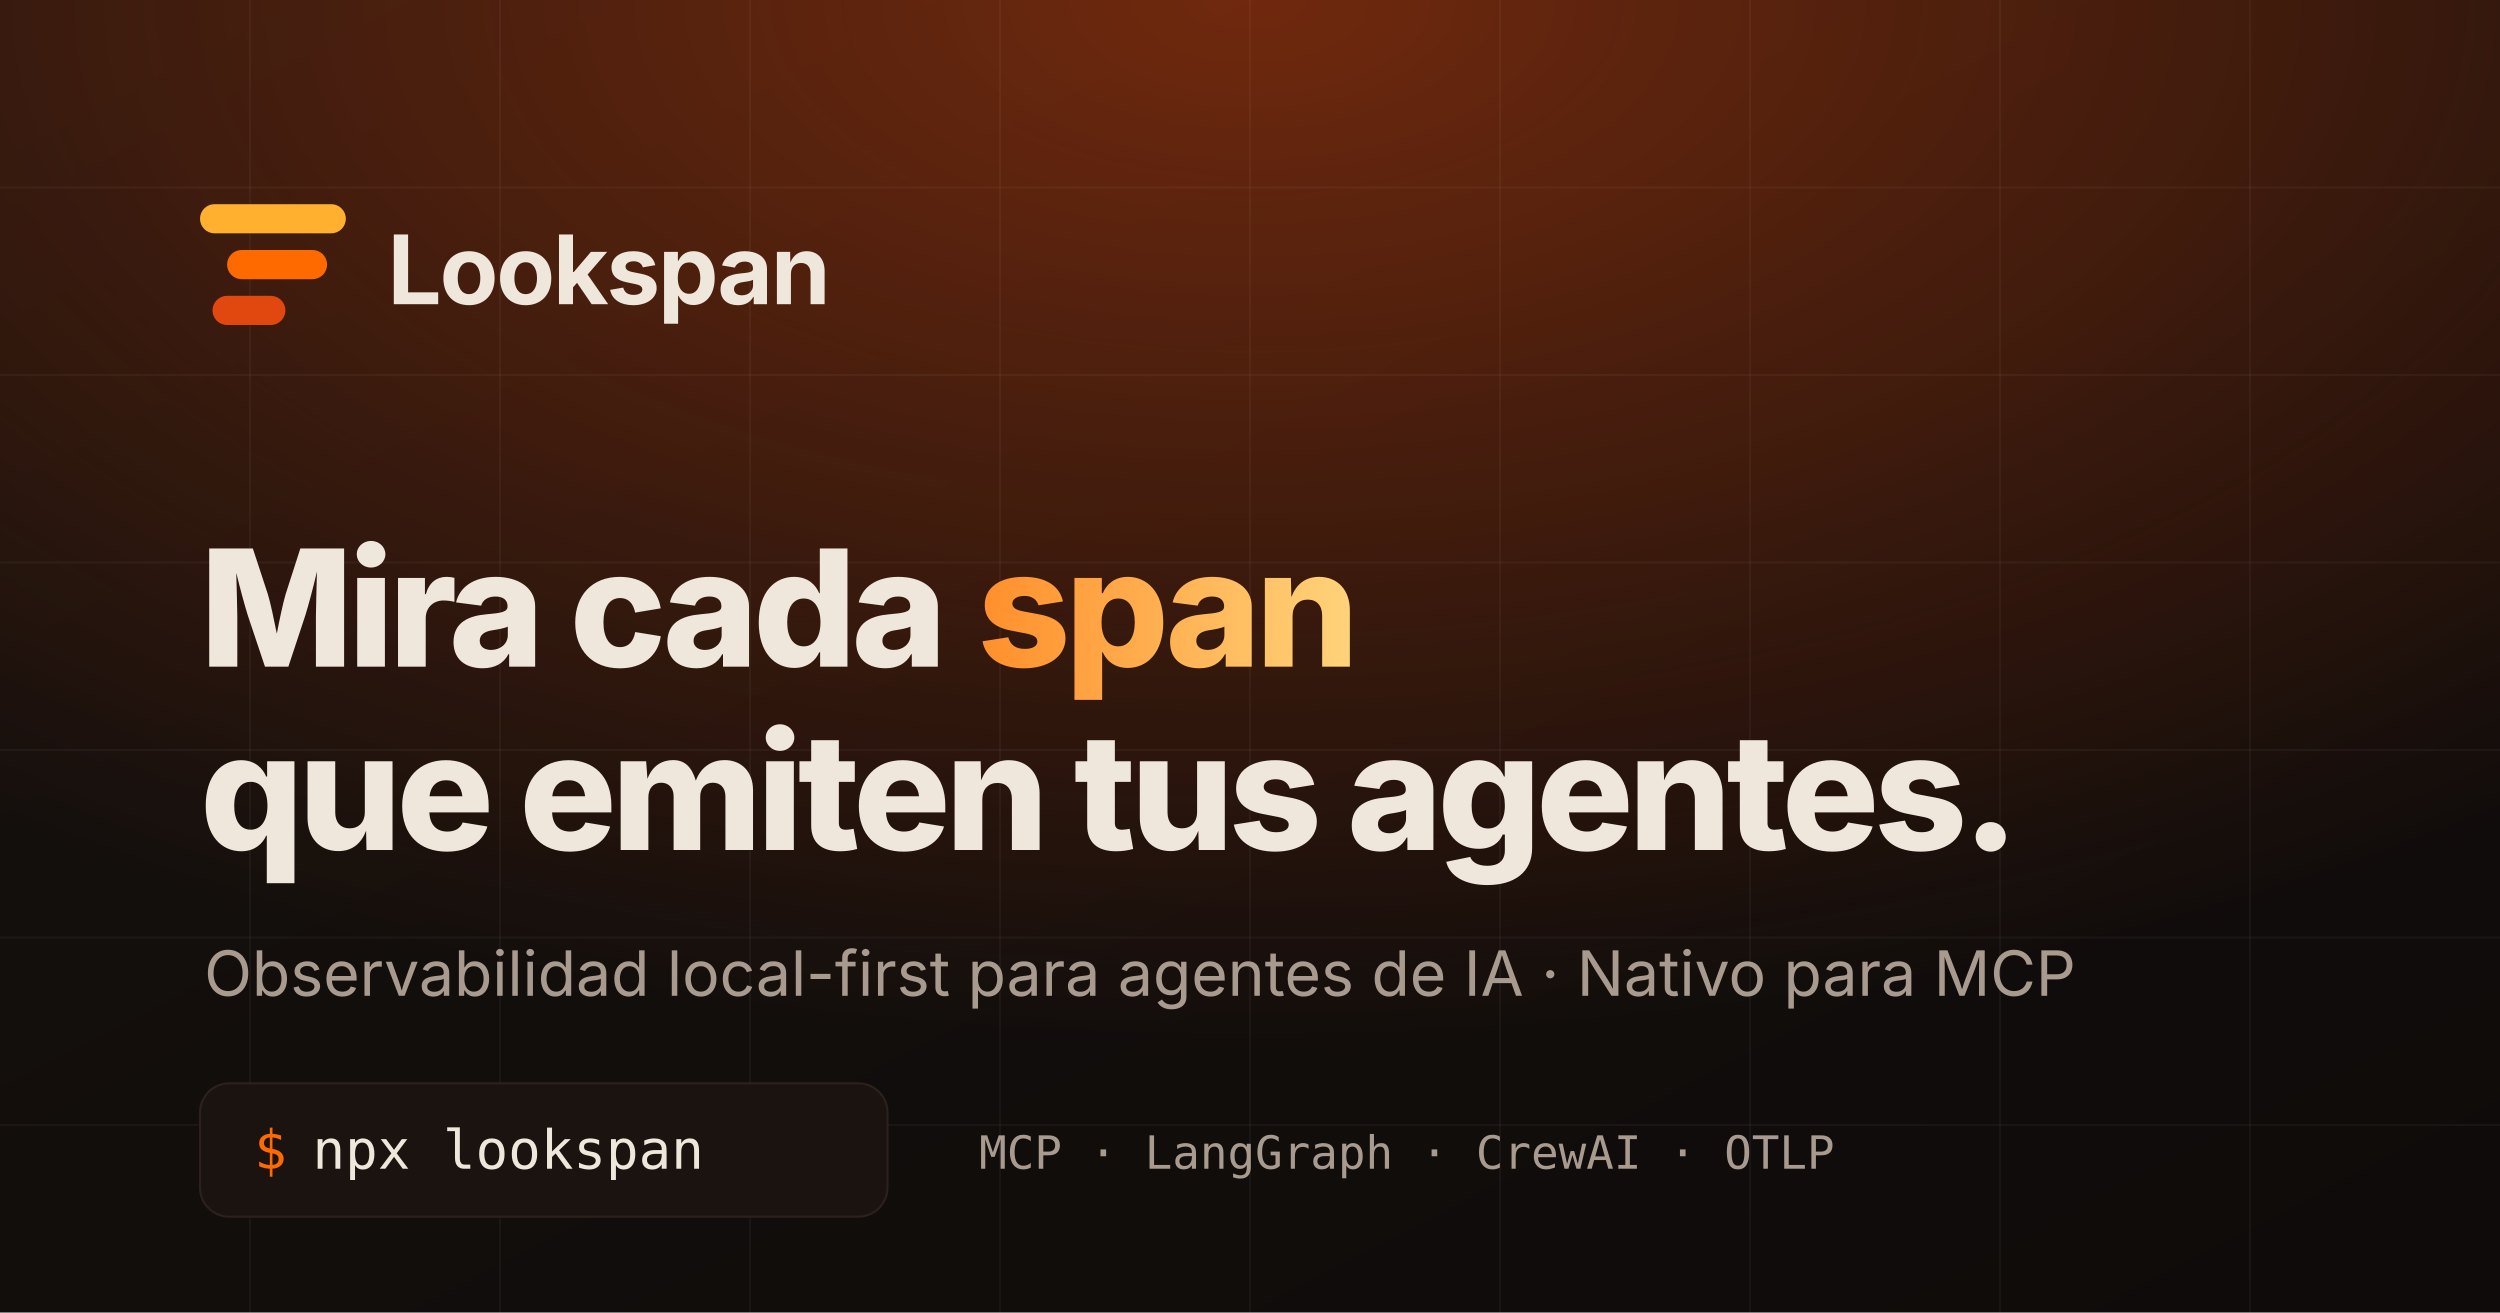
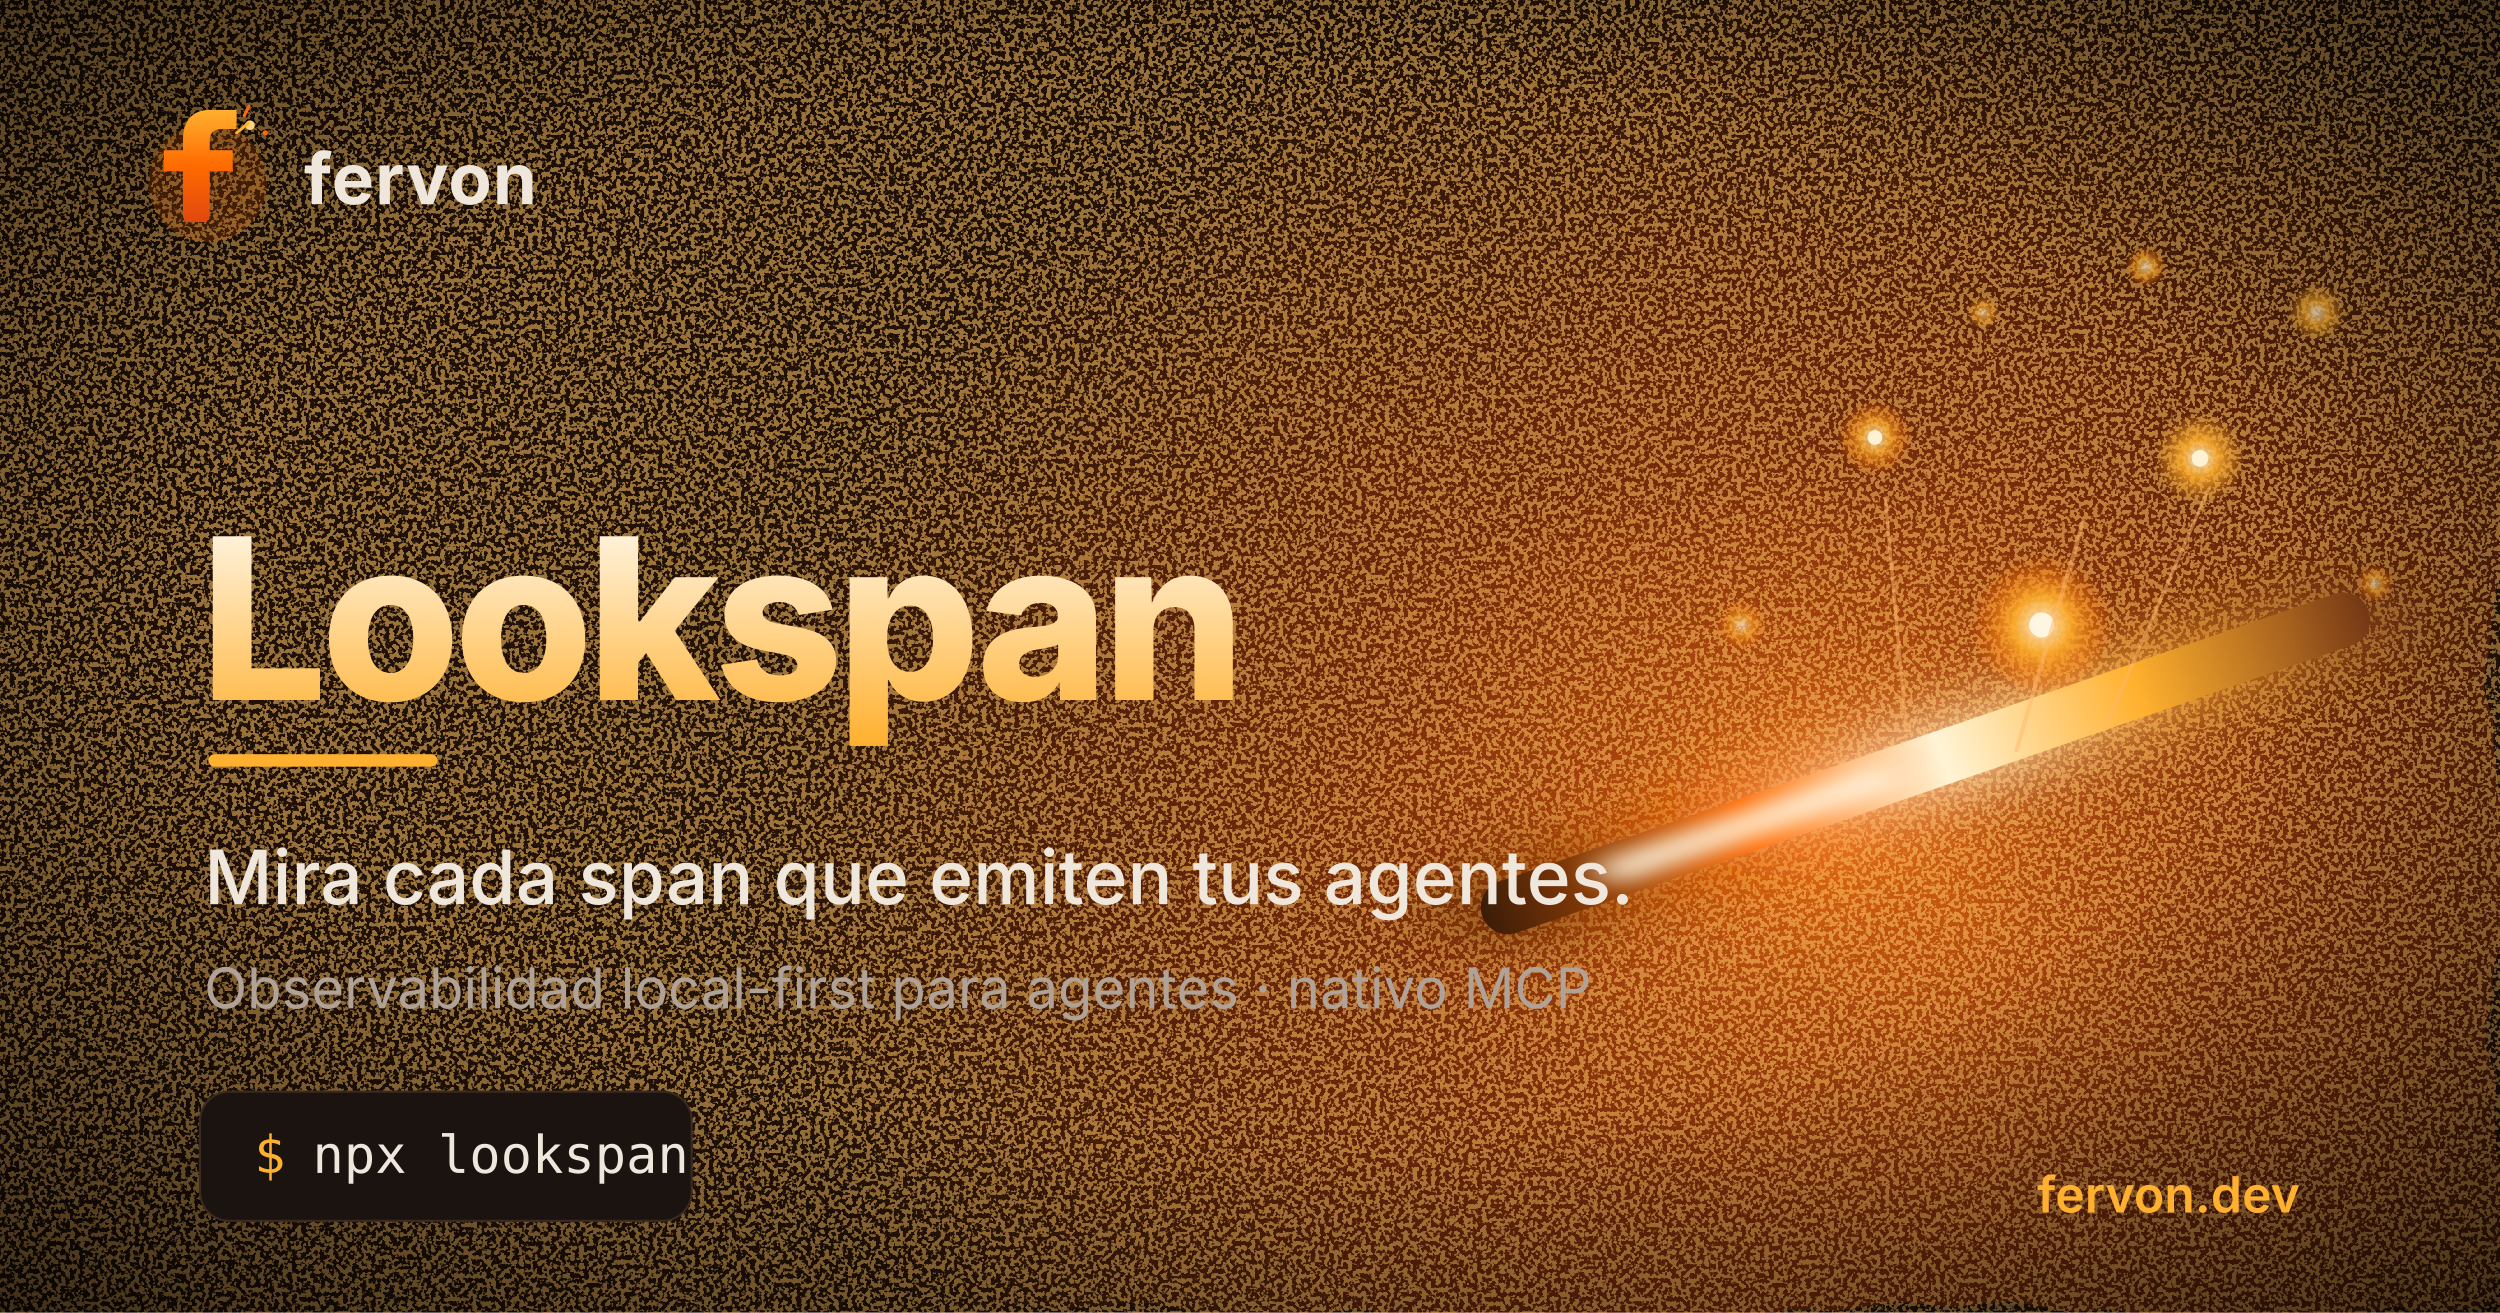
- <svg xmlns="http://www.w3.org/2000/svg" viewBox="0 0 1200 630" width="1200" height="630">
+ <svg xmlns="http://www.w3.org/2000/svg" viewBox="0 0 1200 630" width="1200" height="630" role="img" aria-label="Lookspan — Fervon">
  <defs>
-     <linearGradient id="bg" x1="0" y1="0" x2="1" y2="1">
-       <stop offset="0" stop-color="#16110e" />
-       <stop offset="1" stop-color="#0e0b0a" />
-     </linearGradient>
-     <radialGradient id="glow" cx="0.5" cy="0" r="0.8">
-       <stop offset="0" stop-color="#e0480f" stop-opacity="0.45" />
+     <radialGradient id="bgr" cx="0.66" cy="0.62" r="0.9">
+       <stop offset="0" stop-color="#241308" />
+       <stop offset="0.42" stop-color="#150d09" />
+       <stop offset="1" stop-color="#0a0807" />
+     </radialGradient>
+     <radialGradient id="forge" cx="0.5" cy="0.5" r="0.5">
+       <stop offset="0" stop-color="#ff7a16" stop-opacity="0.85" />
+       <stop offset="0.45" stop-color="#e0480f" stop-opacity="0.40" />
      <stop offset="1" stop-color="#e0480f" stop-opacity="0" />
    </radialGradient>
-     <linearGradient id="txt" x1="0" y1="0" x2="1" y2="0">
-       <stop offset="0" stop-color="#ffb02e" />
-       <stop offset="0.5" stop-color="#ff6a00" />
-       <stop offset="1" stop-color="#ffd37a" />
+     <linearGradient id="billet" x1="0" y1="0" x2="1" y2="0">
+       <stop offset="0" stop-color="#3a1c08" />
+       <stop offset="0.30" stop-color="#ff6a00" />
+       <stop offset="0.52" stop-color="#fff4d6" />
+       <stop offset="0.74" stop-color="#ffb02e" />
+       <stop offset="1" stop-color="#7a3a16" />
    </linearGradient>
+     <linearGradient id="name" x1="0" y1="0" x2="0" y2="1">
+       <stop offset="0" stop-color="#fff1d8" />
+       <stop offset="1" stop-color="#ffb02e" />
+     </linearGradient>
+     <linearGradient id="fi" x1="0" y1="1" x2="0" y2="0">
+       <stop offset="0" stop-color="#E0480F" />
+       <stop offset="0.5" stop-color="#FF6A00" />
+       <stop offset="1" stop-color="#FFB02E" />
+     </linearGradient>
+     <radialGradient id="vig" cx="0.5" cy="0.46" r="0.75">
+       <stop offset="0.55" stop-color="#000" stop-opacity="0" />
+       <stop offset="1" stop-color="#000" stop-opacity="0.62" />
+     </radialGradient>
+     <radialGradient id="spark" cx="0.5" cy="0.5" r="0.5">
+       <stop offset="0" stop-color="#fff6e2" />
+       <stop offset="0.4" stop-color="#ffb02e" />
+       <stop offset="1" stop-color="#ff6a00" stop-opacity="0" />
+     </radialGradient>
+     <radialGradient id="sparkA" cx="0.5" cy="0.5" r="0.5">
+       <stop offset="0" stop-color="#fff6e2" />
+       <stop offset="0.4" stop-color="#FFB02E" />
+       <stop offset="1" stop-color="#FFB02E" stop-opacity="0" />
+     </radialGradient>
+     <filter id="bloom" x="-60%" y="-60%" width="220%" height="220%">
+       <feGaussianBlur stdDeviation="22" />
+     </filter>
+     <filter id="soft" x="-50%" y="-50%" width="200%" height="200%">
+       <feGaussianBlur stdDeviation="7" />
+     </filter>
+     <filter id="embers" x="0" y="0" width="100%" height="100%">
+       <feTurbulence type="fractalNoise" baseFrequency="0.45" numOctaves="2" seed="11" result="n" />
+       <feColorMatrix in="n" type="matrix" values="0 0 0 0 1  0 0 0 0 0.55  0 0 0 0 0.12  0 0 0 14 -6.6" />
+     </filter>
+     <filter id="haze" x="-20%" y="-20%" width="140%" height="140%">
+       <feTurbulence type="fractalNoise" baseFrequency="0.012 0.02" numOctaves="2" seed="4" result="t" />
+       <feDisplacementMap in="SourceGraphic" in2="t" scale="26" />
+     </filter>
  </defs>
-   <rect width="1200" height="630" fill="url(#bg)" />
-   <rect width="1200" height="630" fill="url(#glow)" />
-   <g stroke="#ffffff" stroke-opacity="0.04" stroke-width="1">
-     <path d="M0 90H1200M0 180H1200M0 270H1200M0 360H1200M0 450H1200M0 540H1200" />
-     <path d="M120 0V630M240 0V630M360 0V630M480 0V630M600 0V630M720 0V630M840 0V630M960 0V630M1080 0V630" />
+   <rect width="1200" height="630" fill="url(#bgr)" />
+   <g filter="url(#haze)">
+     <ellipse cx="880" cy="400" rx="520" ry="430" fill="url(#forge)" />
  </g>
-   <g transform="translate(96 96)">
-     <rect x="0" y="2" width="70" height="14" rx="7" fill="#ffb02e" />
-     <rect x="13" y="24" width="48" height="14" rx="7" fill="#ff6a00" />
-     <rect x="6" y="46" width="35" height="14" rx="7" fill="#e0480f" />
+   <rect width="1200" height="630" fill="#ff6a00" opacity="0.06" />
+   <rect width="1200" height="630" filter="url(#embers)" opacity="0.55" />
+   <g transform="rotate(-19 905 372)">
+     <rect x="690" y="356" width="470" height="34" rx="17" fill="url(#billet)" filter="url(#bloom)" opacity="0.9" />
+     <rect x="700" y="360" width="450" height="26" rx="13" fill="url(#billet)" />
+     <rect x="760" y="366" width="150" height="14" rx="7" fill="#fff7e2" opacity="0.85" filter="url(#soft)" />
  </g>
-   <text x="186" y="146" font-family="Inter, sans-serif" font-size="46" font-weight="700" fill="#efe7dc" letter-spacing="-1">Lookspan</text>
-   <text x="96" y="320" font-family="Inter, sans-serif" font-size="78" font-weight="800" fill="#efe7dc" letter-spacing="-2.5">Mira cada <tspan fill="url(#txt)">span</tspan>
-   </text>
-   <text x="96" y="408" font-family="Inter, sans-serif" font-size="78" font-weight="800" fill="#efe7dc" letter-spacing="-2.5">que emiten tus agentes.</text>
-   <text x="98" y="478" font-family="Inter, sans-serif" font-size="30" font-weight="400" fill="#a89a8e">Observabilidad local-first para agentes de IA · Nativo para MCP</text>
-   <rect x="96" y="520" width="330" height="64" rx="14" fill="#1a1310" stroke="#2c211b" />
-   <text x="122" y="561" font-family="'JetBrains Mono', monospace" font-size="26" fill="#ff6a00">$</text>
-   <text x="150" y="561" font-family="'JetBrains Mono', monospace" font-size="26" fill="#efe7dc">npx lookspan</text>
-   <g font-family="'JetBrains Mono', monospace" font-size="22" fill="#a89a8e">
-     <text x="470" y="561">MCP · LangGraph · CrewAI · OTLP</text>
+   <g>
+     <circle cx="980" cy="300" r="34" fill="url(#spark)" opacity="0.9" />
+     <circle cx="980" cy="300" r="6" fill="#fff6e2" />
+     <circle cx="1056" cy="220" r="22" fill="url(#sparkA)" opacity="0.85" />
+     <circle cx="1056" cy="220" r="4" fill="#fff2d2" />
+     <circle cx="900" cy="210" r="18" fill="url(#spark)" opacity="0.75" />
+     <circle cx="900" cy="210" r="3.5" fill="#fff2d2" />
+     <circle cx="1112" cy="150" r="14" fill="url(#sparkA)" opacity="0.7" />
+     <circle cx="1030" cy="128" r="10" fill="url(#spark)" opacity="0.7" />
+     <circle cx="836" cy="300" r="12" fill="url(#spark)" opacity="0.6" />
+     <circle cx="952" cy="150" r="8" fill="url(#sparkA)" opacity="0.6" />
+     <circle cx="1140" cy="280" r="9" fill="url(#spark)" opacity="0.55" />
+     <g stroke="#ffb86b" stroke-linecap="round" opacity="0.5">
+       <path d="M968 360 L1000 250" stroke-width="2" />
+       <path d="M1010 350 L1060 235" stroke-width="1.6" />
+       <path d="M915 350 L905 240" stroke-width="1.6" />
+     </g>
  </g>
+   <rect width="1200" height="630" fill="url(#vig)" />
+   <g transform="translate(74,50) scale(0.46)">
+     <ellipse cx="56" cy="82" rx="62" ry="62" fill="#FF6A00" opacity="0.18" />
+     <path d="M58 6 C40 6 30 17 30 38 L30 48 L10 48 L10 70 L30 70 L30 116 C30 120 33 123 37 123 L51 123 C55 123 58 120 58 116 L58 70 L82 70 L82 48 L58 48 L58 38 C58 30 62 26 71 26 L86 26 L86 6 Z" fill="url(#fi)" />
+     <circle cx="100" cy="22" r="5" fill="#FFD37A" />
+     <path d="M86 30 L98 20" stroke="#FFB02E" stroke-width="3.2" stroke-linecap="round" />
+     <path d="M94 12 L99 2" stroke="#FF6A00" stroke-width="3.2" stroke-linecap="round" />
+     <circle cx="116" cy="30" r="2.8" fill="#FF6A00" />
+   </g>
+   <text x="146" y="98" font-family="Inter, system-ui, sans-serif" font-size="34" font-weight="700" fill="#efe7dc" letter-spacing="0.5">fervon</text>
+   <text x="96" y="336" font-family="Inter, system-ui, sans-serif" font-size="108" font-weight="800" fill="url(#name)" letter-spacing="-3">Lookspan</text>
+   <rect x="100" y="362" width="110" height="6" rx="3" fill="#FFB02E" />
+   <text x="98" y="434" font-family="Inter, system-ui, sans-serif" font-size="36" font-weight="500" fill="#efe7dc">Mira cada span que emiten tus agentes.</text>
+   <text x="98" y="484" font-family="Inter, system-ui, sans-serif" font-size="27" font-weight="400" fill="#b0a296">Observabilidad local-first para agentes · nativo MCP</text>
+   <rect x="96" y="524" width="236" height="62" rx="14" fill="#1a1310" stroke="#3a2a1f" />
+   <text x="122" y="563" font-family="'JetBrains Mono', ui-monospace, monospace" font-size="25" fill="#FFB02E">$</text>
+   <text x="150" y="563" font-family="'JetBrains Mono', ui-monospace, monospace" font-size="25" fill="#efe7dc">npx lookspan</text>
+   <text x="1104" y="582" text-anchor="end" font-family="Inter, system-ui, sans-serif" font-size="24" font-weight="600" fill="#FFB02E">fervon.dev</text>
</svg>
